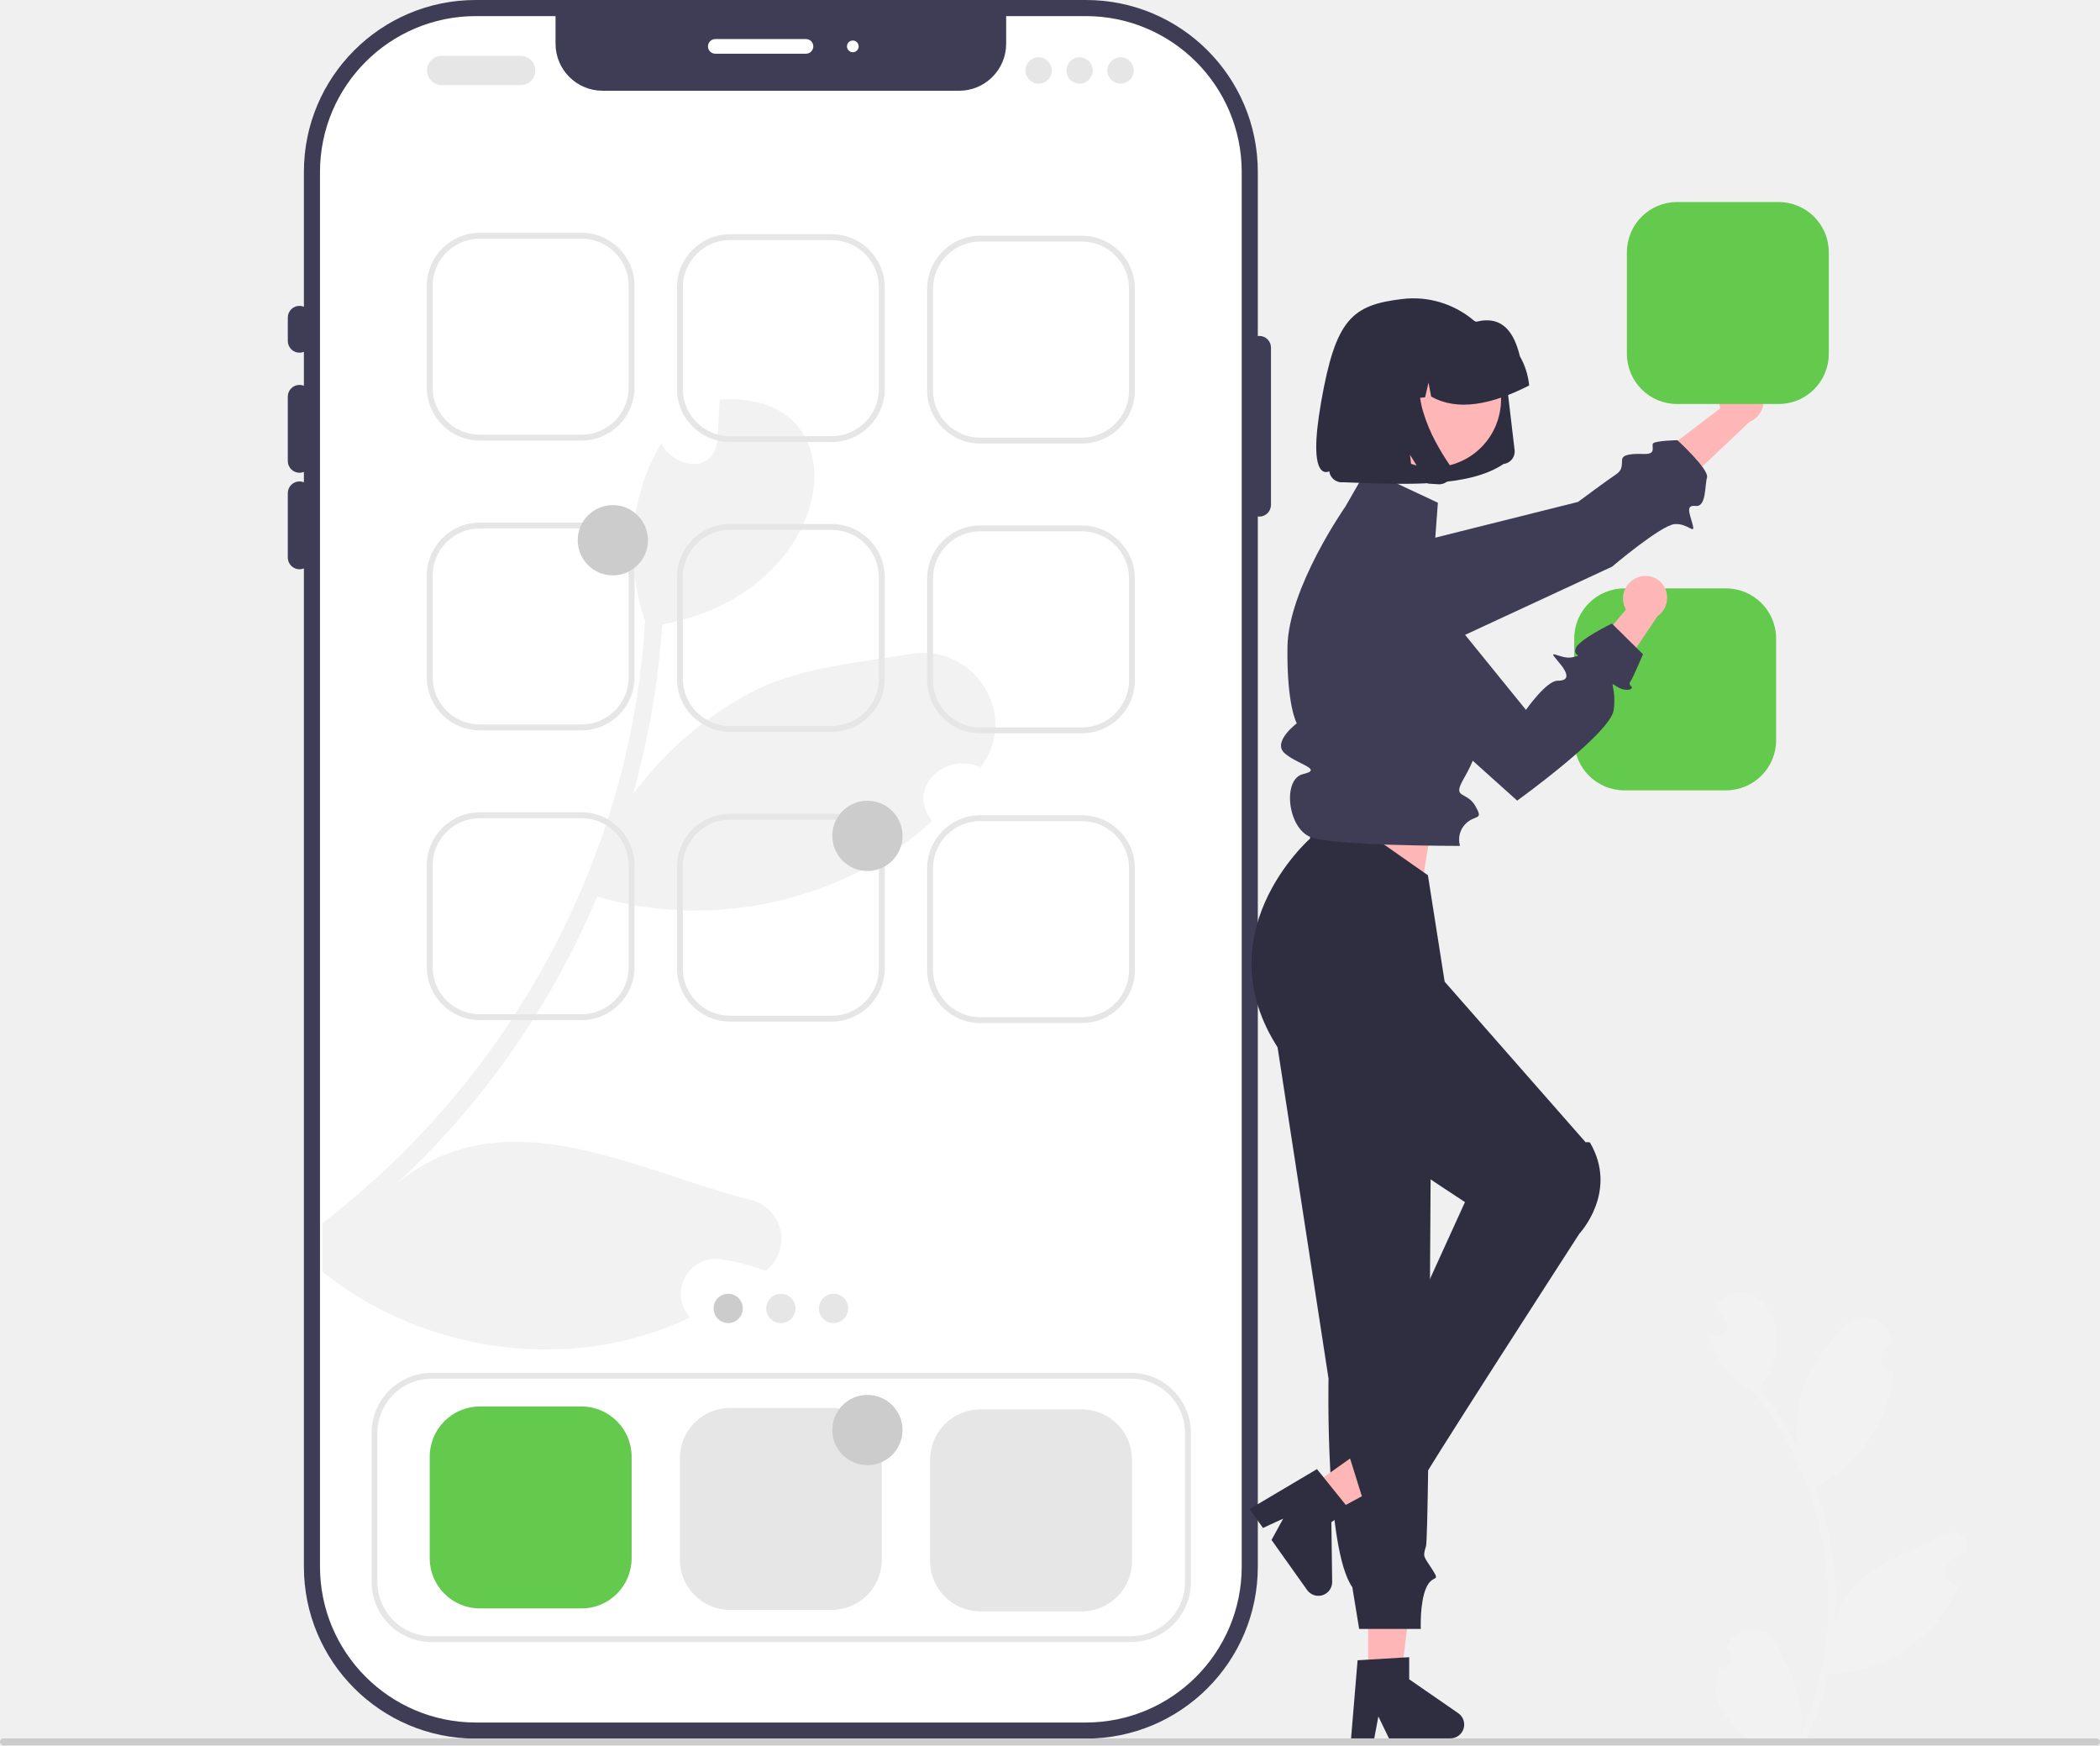
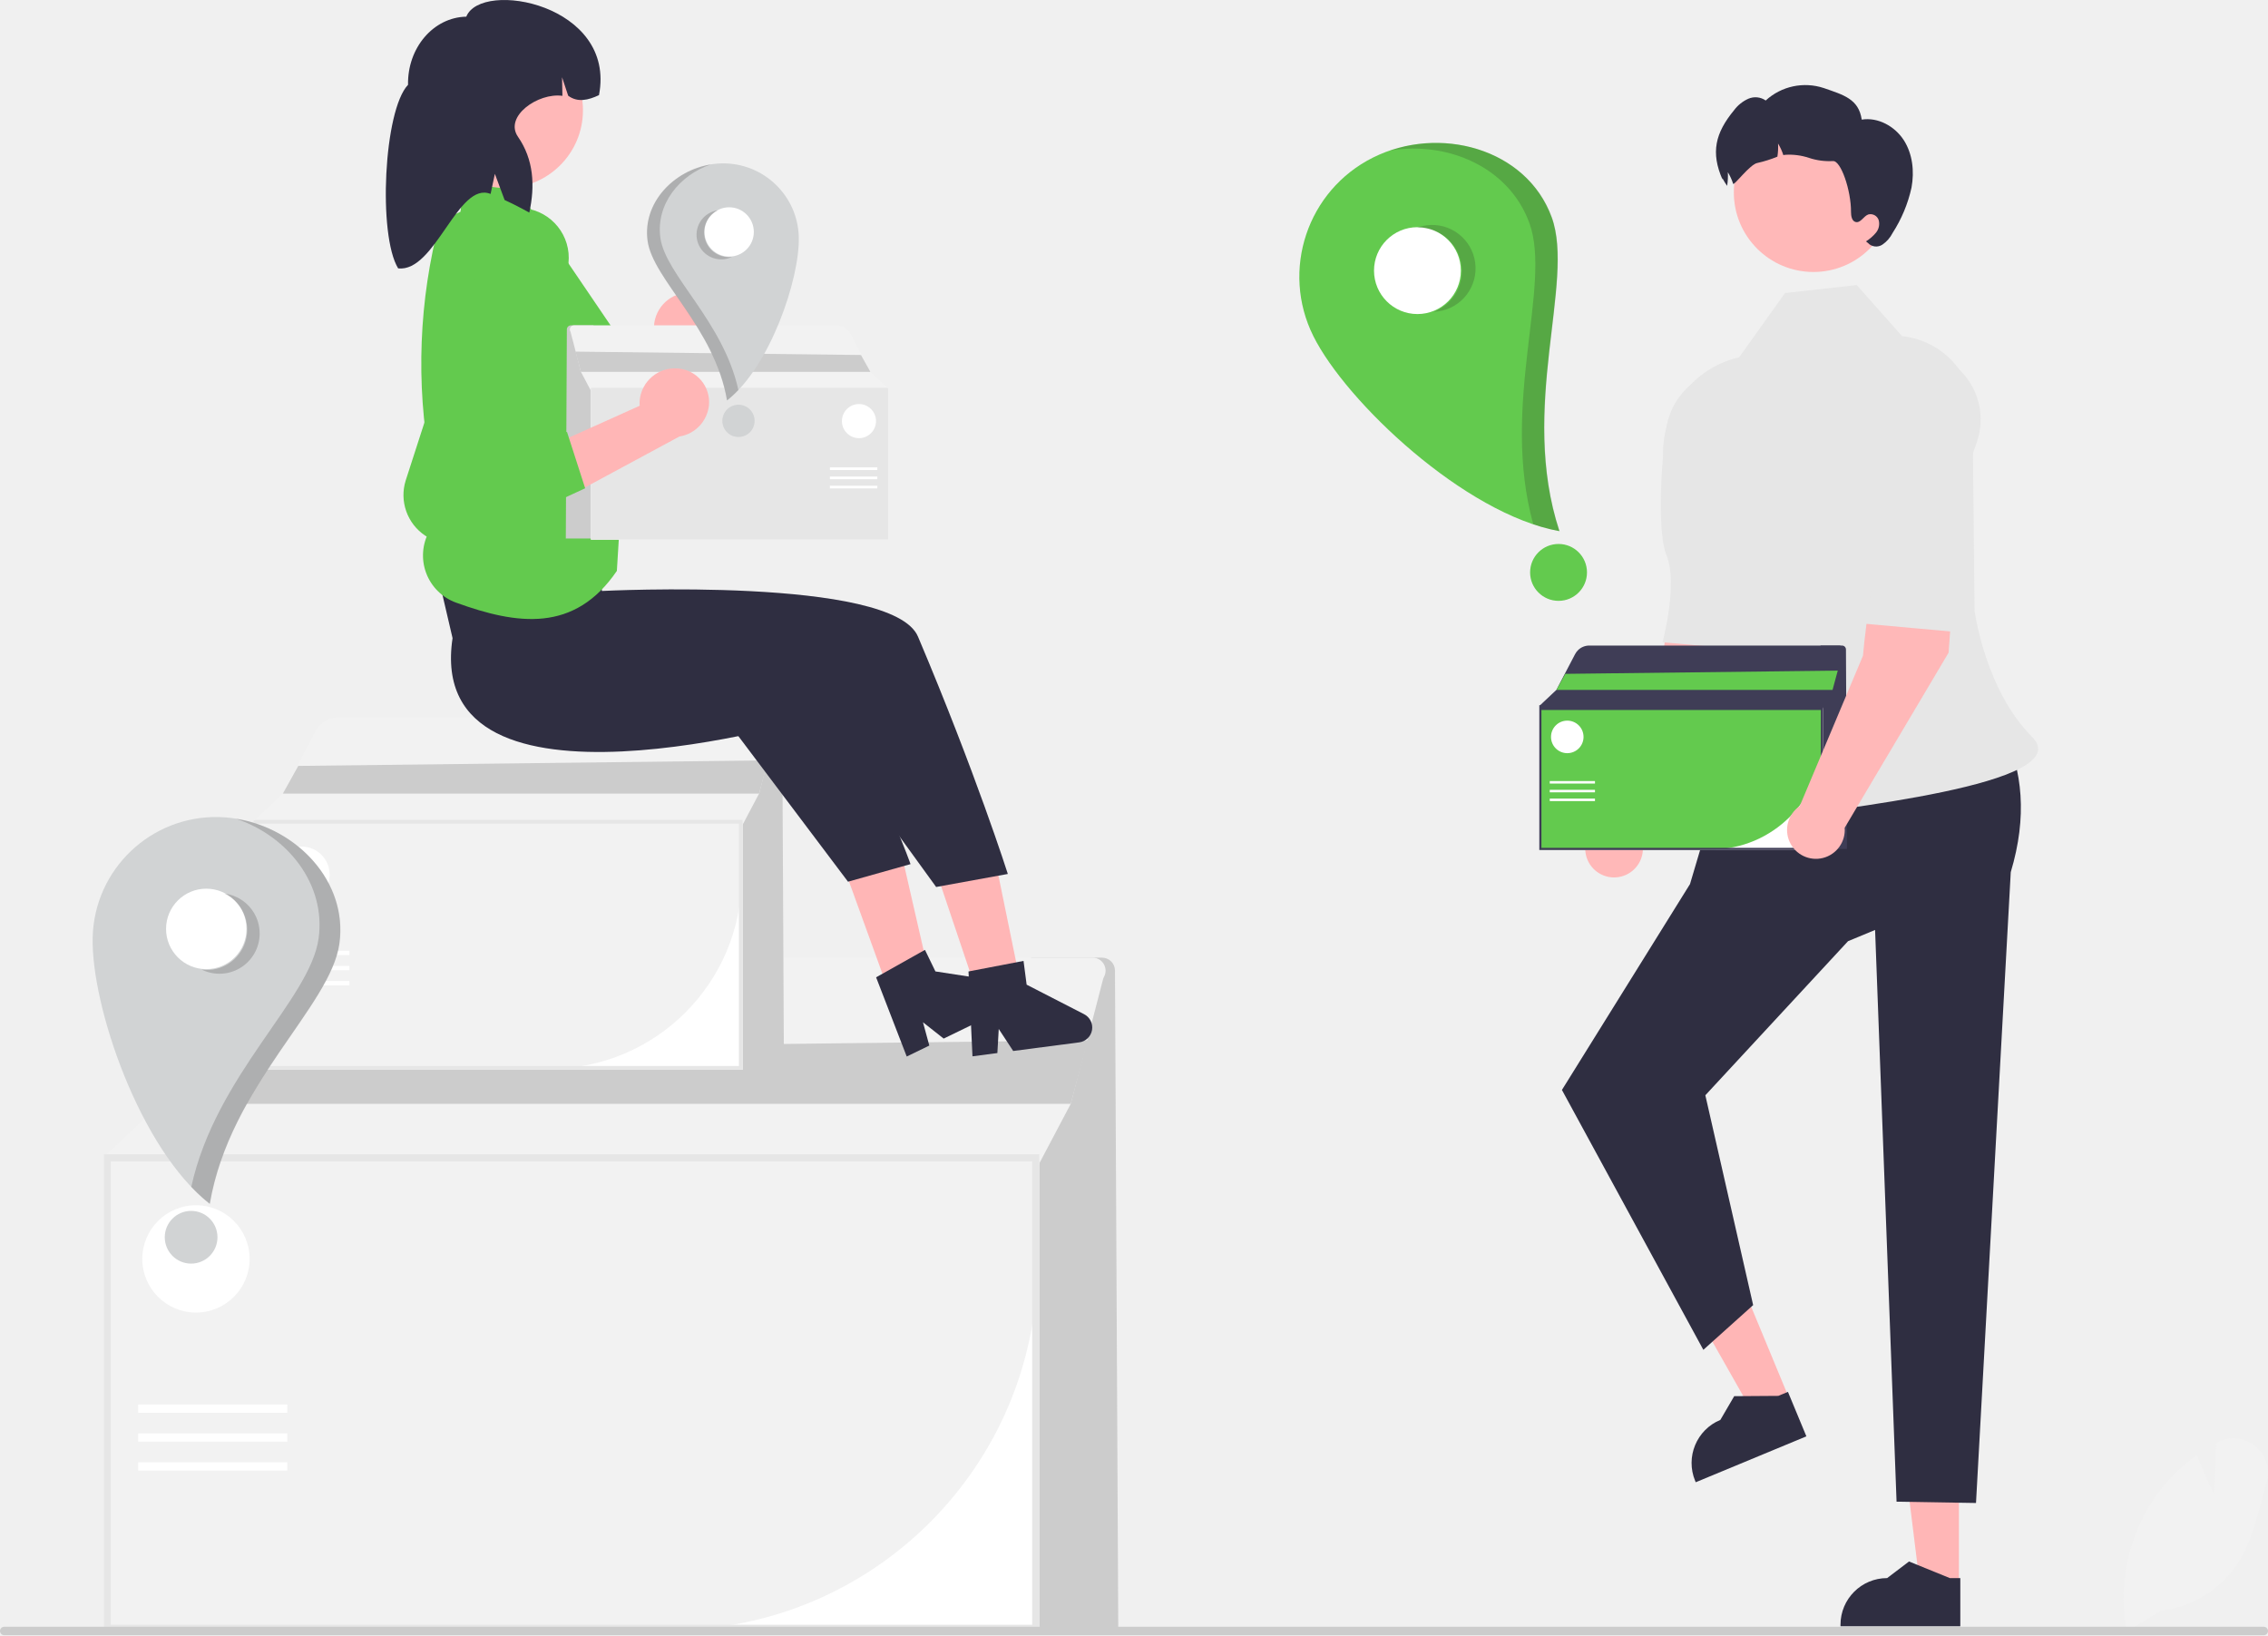
- <svg xmlns="http://www.w3.org/2000/svg" width="717.67" height="596.329" viewBox="0 0 717.67 596.329" role="img" artist="Katerina Limpitsouni" source="https://undraw.co/">
-   <rect x="103.855" width="326" height="594" rx="58.728" fill="#3f3d56" />
-   <path d="M665.52,210.568v476.54a53.292,53.292,0,0,1-53.23,53.23h-208.54a53.292,53.292,0,0,1-53.23-53.23v-476.54a53.292,53.292,0,0,1,53.23-53.23h27.27v9.42a16.081,16.081,0,0,0,16.08,16.08h121.84a16.081,16.081,0,0,0,16.08-16.08v-9.42h27.27A53.292,53.292,0,0,1,665.52,210.568Z" transform="translate(-241.165 -151.8354)" fill="#fff" />
-   <path d="M576.3,413.958c-12.089-5.45-25.565,6.887-16.598,18.431-30.297,27.597-75.284,37.308-114.449,25.764-.966,2.329-1.982,4.632-3.022,6.936a283.877,283.877,0,0,1-65.573,91.213c36.49-30.346,81.452-4.707,120.122,5.277a13.74,13.74,0,0,1,6.069,24.426,78.979,78.979,0,0,0-15.21-3.964,11.981,11.981,0,0,0-10.652,19.917c-40.503,19.422-90.891,12.262-125.647-15.632V569.753a285.224,285.224,0,0,0,85.49-107.191,280.913,280.913,0,0,0,16.449-45.928,266.993,266.993,0,0,0,8.324-52.667c-6.664-19.645-5.549-42.708,5.549-60.544,4.583,8.324,17.787,10.479,19.174-1.065.297-4.657.52-9.315.793-13.947,49.768-3.84,41.271,65.846-19.62,76.746a280.221,280.221,0,0,1-8.67,52.989c-.421,1.734-.892,3.443-1.387,5.153A119.043,119.043,0,0,1,499.976,387.278c16.077-7.531,34.806-9.141,52.667-12.04C574.368,371.696,589.752,396.518,576.3,413.958Z" transform="translate(-241.165 -151.8354)" fill="#f2f2f2" />
-   <path d="M343.52,272.335a4.005,4.005,0,0,1-4-4v-8a4,4,0,0,1,8,0v8A4.005,4.005,0,0,1,343.52,272.335Z" transform="translate(-241.165 -151.8354)" fill="#3f3d56" />
-   <path d="M343.52,313.357a4.005,4.005,0,0,1-4-4V287.335a4,4,0,0,1,8,0v22.021A4.005,4.005,0,0,1,343.52,313.357Z" transform="translate(-241.165 -151.8354)" fill="#3f3d56" />
-   <path d="M343.52,346.335a4.005,4.005,0,0,1-4-4V320.314a4,4,0,0,1,8,0v22.021A4.005,4.005,0,0,1,343.52,346.335Z" transform="translate(-241.165 -151.8354)" fill="#3f3d56" />
-   <path d="M671.52,328.335a4.005,4.005,0,0,1-4-4V270.602a4,4,0,0,1,8,0v53.733A4.005,4.005,0,0,1,671.52,328.335Z" transform="translate(-241.165 -151.8354)" fill="#3f3d56" />
-   <path d="M516.612,170.181h-31a2.5,2.5,0,0,1,0-5h31a2.5,2.5,0,0,1,0,5Z" transform="translate(-241.165 -151.8354)" fill="#fff" />
-   <circle cx="291.447" cy="15.846" r="2" fill="#fff" />
-   <path d="M439.886,302.365H405.153a18.154,18.154,0,0,1-18.134-18.134V249.499a18.154,18.154,0,0,1,18.134-18.134h34.732A18.154,18.154,0,0,1,458.02,249.499v34.732A18.154,18.154,0,0,1,439.886,302.365Zm-34.732-69A16.152,16.152,0,0,0,389.02,249.499v34.732a16.152,16.152,0,0,0,16.134,16.134h34.732a16.152,16.152,0,0,0,16.134-16.134V249.499a16.152,16.152,0,0,0-16.134-16.134Z" transform="translate(-241.165 -151.8354)" fill="#e6e6e6" />
-   <path d="M525.386,302.865H490.653a18.154,18.154,0,0,1-18.134-18.134V249.999a18.154,18.154,0,0,1,18.134-18.134h34.732A18.154,18.154,0,0,1,543.52,249.999v34.732A18.154,18.154,0,0,1,525.386,302.865Zm-34.732-69A16.152,16.152,0,0,0,474.52,249.999v34.732a16.152,16.152,0,0,0,16.134,16.134h34.732a16.152,16.152,0,0,0,16.134-16.134V249.999a16.152,16.152,0,0,0-16.134-16.134Z" transform="translate(-241.165 -151.8354)" fill="#e6e6e6" />
-   <path d="M610.886,303.365H576.153a18.154,18.154,0,0,1-18.134-18.134V250.499a18.154,18.154,0,0,1,18.134-18.134h34.732A18.154,18.154,0,0,1,629.02,250.499v34.732A18.154,18.154,0,0,1,610.886,303.365Zm-34.732-69A16.152,16.152,0,0,0,560.02,250.499v34.732a16.152,16.152,0,0,0,16.134,16.134h34.732a16.152,16.152,0,0,0,16.134-16.134V250.499a16.152,16.152,0,0,0-16.134-16.134Z" transform="translate(-241.165 -151.8354)" fill="#e6e6e6" />
-   <path d="M439.886,401.365H405.153a18.154,18.154,0,0,1-18.134-18.134V348.499a18.154,18.154,0,0,1,18.134-18.134h34.732A18.154,18.154,0,0,1,458.02,348.499v34.732A18.154,18.154,0,0,1,439.886,401.365Zm-34.732-69A16.152,16.152,0,0,0,389.02,348.499v34.732a16.152,16.152,0,0,0,16.134,16.134h34.732a16.152,16.152,0,0,0,16.134-16.134V348.499a16.152,16.152,0,0,0-16.134-16.134Z" transform="translate(-241.165 -151.8354)" fill="#e6e6e6" />
-   <path d="M525.386,401.865H490.653a18.154,18.154,0,0,1-18.134-18.134V348.999a18.154,18.154,0,0,1,18.134-18.134h34.732A18.154,18.154,0,0,1,543.52,348.999v34.732A18.154,18.154,0,0,1,525.386,401.865Zm-34.732-69A16.152,16.152,0,0,0,474.52,348.999v34.732a16.152,16.152,0,0,0,16.134,16.134h34.732a16.152,16.152,0,0,0,16.134-16.134V348.999a16.152,16.152,0,0,0-16.134-16.134Z" transform="translate(-241.165 -151.8354)" fill="#e6e6e6" />
-   <path d="M610.886,402.365H576.153a18.154,18.154,0,0,1-18.134-18.134V349.499a18.154,18.154,0,0,1,18.134-18.134h34.732A18.154,18.154,0,0,1,629.02,349.499v34.732A18.154,18.154,0,0,1,610.886,402.365Zm-34.732-69A16.152,16.152,0,0,0,560.02,349.499v34.732a16.152,16.152,0,0,0,16.134,16.134h34.732a16.152,16.152,0,0,0,16.134-16.134V349.499a16.152,16.152,0,0,0-16.134-16.134Z" transform="translate(-241.165 -151.8354)" fill="#e6e6e6" />
-   <path d="M439.886,701.365H405.154a17.153,17.153,0,0,1-17.134-17.134V649.499a17.153,17.153,0,0,1,17.134-17.134H439.886a17.153,17.153,0,0,1,17.134,17.134v34.732A17.153,17.153,0,0,1,439.886,701.365Z" transform="translate(-241.165 -151.8354)" fill="#63ca4e" />
-   <path d="M525.386,701.865H490.654a17.153,17.153,0,0,1-17.134-17.134V649.999a17.153,17.153,0,0,1,17.134-17.134H525.386a17.153,17.153,0,0,1,17.134,17.134v34.732A17.153,17.153,0,0,1,525.386,701.865Z" transform="translate(-241.165 -151.8354)" fill="#e6e6e6" />
-   <path d="M610.886,702.365H576.154a17.153,17.153,0,0,1-17.134-17.134V650.499a17.153,17.153,0,0,1,17.134-17.134H610.886a17.153,17.153,0,0,1,17.134,17.134v34.732A17.153,17.153,0,0,1,610.886,702.365Z" transform="translate(-241.165 -151.8354)" fill="#e6e6e6" />
-   <circle cx="248.855" cy="447.03" r="5" fill="#ccc" />
-   <circle cx="266.855" cy="447.03" r="5" fill="#e6e6e6" />
-   <circle cx="284.855" cy="447.03" r="5" fill="#e6e6e6" />
-   <path d="M627.606,712.865H388.701a20.571,20.571,0,0,1-20.547-20.547V641.412a20.571,20.571,0,0,1,20.547-20.547H627.606a20.571,20.571,0,0,1,20.547,20.547v50.906A20.571,20.571,0,0,1,627.606,712.865Zm-238.905-90a18.568,18.568,0,0,0-18.547,18.547v50.906a18.568,18.568,0,0,0,18.547,18.547H627.606a18.568,18.568,0,0,0,18.547-18.547V641.412a18.568,18.568,0,0,0-18.547-18.547Z" transform="translate(-241.165 -151.8354)" fill="#e6e6e6" />
-   <path d="M835.285,281.522a7.744,7.744,0,0,0-6.496,8.63,7.43,7.43,0,0,0,.274,1.197l-21.497,16.364,4.466,13.83,27.025-25.601a7.723,7.723,0,0,0,4.76-8.139,7.391,7.391,0,0,0-8.331-6.312Q835.385,281.505,835.285,281.522Z" transform="translate(-241.165 -151.8354)" fill="#ffb6b6" />
-   <path d="M686.987,357.394v0a13.003,13.003,0,0,0,13.191,12.471l40.589-.621L792.093,345.44s16.738-14.207,21.405-14.541,7.152,4.007,6.094.043-2.457-6.618,1.13-6.248,3.016-6.946,3.809-9.713-10.116-12.754-10.116-12.754-7.862.152-8.376,1.185,1.276,3.636-2.949,3.524-7.451.066-7.583,2.028.176,3.491-2.165,5.01-12.908,9.351-12.908,9.351L696.822,344.25A13.003,13.003,0,0,0,686.987,357.394Z" transform="translate(-241.165 -151.8354)" fill="#3f3d56" />
-   <polygon points="467.555 574.794 478.593 574.794 483.845 532.22 467.555 532.22 467.555 574.794" fill="#ffb6b6" />
-   <path d="M705.118,719.07l17.634-1.053v7.555l16.765,11.579a4.719,4.719,0,0,1-2.682,8.603H715.841l-3.619-7.473-1.413,7.473-7.916,0Z" transform="translate(-241.165 -151.8354)" fill="#2f2e41" />
-   <polygon points="485.989 302.03 491.989 265.03 449.989 255.03 449.989 293.361 485.989 302.03" fill="#ffb6b6" />
-   <path d="M674.654,489.365,695.188,622.842s-1.208,58.011,8.129,71.267l2.337,14.256h21.067s-.388-8.756,1.773-13.878,5.16-1.728,2.16-6.425-3.321-4.177-2.16-7.937,1.838-174.236,1.838-174.236Z" transform="translate(-241.165 -151.8354)" fill="#2f2e41" />
-   <polygon points="445.996 509.241 452.392 518.236 490.133 497.847 480.693 484.57 445.996 509.241" fill="#ffb6b6" />
-   <path d="M691.235,653.759,702.311,667.521l-6.157,4.378.279,20.373a4.719,4.719,0,0,1-8.565,2.8L675.702,677.962l3.994-7.28-6.909,3.179-4.587-6.451Z" transform="translate(-241.165 -151.8354)" fill="#2f2e41" />
-   <path d="M689.154,422.865l-.286,15.486s-37.958,33.31-9.336,73.912c0,0,3.606,11.689,8.614,11.146s7.558,2.25,6.283,4.853S741.815,562.535,741.815,562.535s-32.073,70.712-39.661,86.331l5,16s-2.649,6.189,1.426,3.844,2.07-2.664,6.572-3.504,10.051-2.769,9.777-3.805,55.985-88.081,55.985-88.081,13.48-14.34,3.61-31.147c-1.37-.307-1.406,0-1.406,0l-48.247-54.943-5.717-36.364Z" transform="translate(-241.165 -151.8354)" fill="#2f2e41" />
-   <path d="M732.559,323.591,708.255,312.2l-7.276,12.661s-19.542,27.887-19.825,48.005,3.185,26.101,3.185,26.101-8.426,6.299-4.213,10.15,13.54,5.512,6.376,7.181-5.348,18.569,2.652,21.569,50.964,2.974,50.964,2.974a7.651,7.651,0,0,1,1.89-7.534c3.331-3.339,6.331-.943,3.331-6.141s-8-2.198-4-9.198,3.999-9.092,3.999-9.092,9.742-16.801-4.128-32.355-.119-1.066-.119-1.066l-9.918-33.236Z" transform="translate(-241.165 -151.8354)" fill="#3f3d56" />
-   <path d="M831.02,421.865H796.287a17.153,17.153,0,0,1-17.134-17.134V369.999a17.153,17.153,0,0,1,17.134-17.134h34.732a17.153,17.153,0,0,1,17.134,17.134v34.732A17.153,17.153,0,0,1,831.02,421.865Z" transform="translate(-241.165 -151.8354)" fill="#63ca4e" />
-   <path d="M849.02,289.865H814.287a17.153,17.153,0,0,1-17.134-17.134V237.999a17.153,17.153,0,0,1,17.134-17.134h34.732a17.153,17.153,0,0,1,17.134,17.134v34.732A17.153,17.153,0,0,1,849.02,289.865Z" transform="translate(-241.165 -151.8354)" fill="#63ca4e" />
-   <path id="bbee2bee-8faa-4e0b-8a29-1ed5e19a1a55-1774" data-name="Path 9" d="M755.029,310.342l.021-.002a4.257,4.257,0,0,0,3.726-4.729l-2.783-23.593a31.748,31.748,0,0,0-3.939-12.012,32.26,32.26,0,0,0-18.829-14.936,31.767,31.767,0,0,0-12.688-1.093c-17.427,2.028-22.907,6.92-27.882,35.225s2.787,23.629,2.787,23.629a4.264,4.264,0,0,0,.53,1.616,4.334,4.334,0,0,0,2.535,2.005,4.278,4.278,0,0,0,1.696.146c21.289.811,42.818,1.853,54.828-6.257Z" transform="translate(-241.165 -151.8354)" fill="#2f2e41" />
-   <path id="af2c28ec-c1d2-4535-bf5a-7c25bf61990b-1775" data-name="Ellipse 1" d="M709.095,279.346A23.418,23.418,0,0,0,739.939,309.674a23.145,23.145,0,0,0,12.52-12.708,23.418,23.418,0,0,0-30.824-30.322,23.145,23.145,0,0,0-12.539,12.702Z" transform="translate(-241.165 -151.8354)" fill="#ffb6b6" />
-   <path id="ed097037-2d04-403a-be41-ce5d2710356f-1776" data-name="Path 10" d="M763.703,283.055a25.114,25.114,0,0,0-3.115-9.5c-1.873-7.628-5.589-14.105-14.89-11.809a25.126,25.126,0,0,0-9.97-.869l-4.725.533q-.08.009-.159.018a25.072,25.072,0,0,0-21.945,27.85l.056.473,9.994-1.138,2.284-9.918,1.806,9.454,5.162-.586,1.151-5.004.912,4.767c8.922,5.005,20.38,2.915,33.491-3.798Z" transform="translate(-241.165 -151.8354)" fill="#2f2e41" />
-   <path id="b879d9dd-b2ba-47e8-86a3-e5c83aca3b22-1777" data-name="Path 13" d="M737.086,311.705a4.189,4.189,0,0,1,.094,2.305,4.284,4.284,0,0,1-.434,1.113,4.334,4.334,0,0,1-.603.824,4.25,4.25,0,0,1-2.625,1.32q-.094.01-.188.017t-.189.009q-.096.003-.191.001t-.192-.008l-3.622-.226-6.114-9.857,1.127,9.557-16.462-1.001-4.784-40.554,27.039-3.058-.577.855a18.716,18.716,0,0,0-3.13,9.643,30.509,30.509,0,0,0,1.41,10.283,55.016,55.016,0,0,0,4.065,9.726,81.084,81.084,0,0,0,4.839,7.984A4.278,4.278,0,0,1,737.086,311.705Z" transform="translate(-241.165 -151.8354)" fill="#2f2e41" />
-   <path d="M800.733,349.143a7.744,7.744,0,0,0-4.438,9.848,7.43,7.43,0,0,0,.531,1.108L779.455,380.792l7.399,12.508,20.731-30.92a7.723,7.723,0,0,0,2.853-8.986,7.391,7.391,0,0,0-9.515-4.325Q800.827,349.105,800.733,349.143Z" transform="translate(-241.165 -151.8354)" fill="#ffb6b6" />
-   <path d="M709.758,344.993l0,0a13.373,13.373,0,0,0-5.752,19.403l16.647,25.97,39,35s32-23,33-31-2-10,1-8,6,1,5,0-.608-1.063.196-2.531,3.804-8.469,3.804-8.469l-10.626-10.5s-11.374,5.5-12.374,8.5,3,2-1,3-9.343-3.535-5.172,1.232,3.828,6.839,0,6.803-10.828,9.965-10.828,9.965l-37.004-45.612A13.373,13.373,0,0,0,709.758,344.993Z" transform="translate(-241.165 -151.8354)" fill="#3f3d56" />
-   <path d="M828.917,721.876a3.564,3.564,0,0,0,2.524-6.201c-.093-.356-.16-.612-.253-.969a9.575,9.575,0,0,1,17.749-.336c4.318,9.846,9.881,20.028,7.267,30.943,17.594-38.227,11.037-85.508-15.81-117.8-7.374-3.971-13.387-11.093-15.014-19.414,3.642,1.195,8.14-1.8,5.374-5.598-1.197-1.45-2.405-2.889-3.602-4.339,13.65-14.818,30.301,8.108,15.31,28.074a114.264,114.264,0,0,1,13.024,19.951,48.043,48.043,0,0,1,2.656-22.342c2.682-6.649,7.775-12.276,12.252-18.044,5.443-7.029,16.813-3.918,17.639,4.928-5.069,1.72-5.659,9.071.166,10.02-1.367,16.483-11.982,31.721-26.732,39.085a114.71,114.71,0,0,1,6.725,47.885c2.435-19.011,22.771-23.812,36.944-31.494a5.549,5.549,0,0,1,8.516,5.54,32.052,32.052,0,0,0-5.589,3.017,4.844,4.844,0,0,0,2.335,8.821c-7.011,17.839-25.462,29.949-44.529,30.064a117.929,117.929,0,0,1-7.701,23.201l-28.298.269c-.104-.313-.199-.637-.293-.951a32.153,32.153,0,0,0,7.826-.541c-7.008-8.139-12.407-12.274-8.483-23.767Z" transform="translate(-241.165 -151.8354)" fill="#f2f2f2" />
-   <path d="M241.165,746.975a1.186,1.186,0,0,0,1.19,1.19h715.29a1.19,1.19,0,0,0,0-2.38H242.355A1.187,1.187,0,0,0,241.165,746.975Z" transform="translate(-241.165 -151.8354)" fill="#ccc" />
-   <path d="M419.106,180.908h-27a5,5,0,0,1,0-10h27a5,5,0,0,1,0,10Z" transform="translate(-241.165 -151.8354)" fill="#e6e6e6" />
-   <circle cx="354.941" cy="24.073" r="4.5" fill="#e6e6e6" />
-   <circle cx="368.941" cy="24.073" r="4.5" fill="#e6e6e6" />
-   <circle cx="382.941" cy="24.073" r="4.5" fill="#e6e6e6" />
-   <circle cx="209.441" cy="184.573" r="12" fill="#ccc" />
-   <circle cx="296.441" cy="488.573" r="12" fill="#ccc" />
-   <path d="M439.886,500.365H405.153a18.154,18.154,0,0,1-18.134-18.134V447.499a18.154,18.154,0,0,1,18.134-18.134h34.732A18.154,18.154,0,0,1,458.02,447.499v34.732A18.154,18.154,0,0,1,439.886,500.365Zm-34.732-69A16.152,16.152,0,0,0,389.02,447.499v34.732a16.152,16.152,0,0,0,16.134,16.134h34.732a16.152,16.152,0,0,0,16.134-16.134V447.499a16.152,16.152,0,0,0-16.134-16.134Z" transform="translate(-241.165 -151.8354)" fill="#e6e6e6" />
-   <path d="M525.386,500.865H490.653a18.154,18.154,0,0,1-18.134-18.134V447.999a18.154,18.154,0,0,1,18.134-18.134h34.732A18.154,18.154,0,0,1,543.52,447.999v34.732A18.154,18.154,0,0,1,525.386,500.865Zm-34.732-69A16.152,16.152,0,0,0,474.52,447.999v34.732a16.152,16.152,0,0,0,16.134,16.134h34.732a16.152,16.152,0,0,0,16.134-16.134V447.999a16.152,16.152,0,0,0-16.134-16.134Z" transform="translate(-241.165 -151.8354)" fill="#e6e6e6" />
-   <path d="M610.886,501.365H576.153a18.154,18.154,0,0,1-18.134-18.134V448.499a18.154,18.154,0,0,1,18.134-18.134h34.732A18.154,18.154,0,0,1,629.02,448.499v34.732A18.154,18.154,0,0,1,610.886,501.365Zm-34.732-69A16.152,16.152,0,0,0,560.02,448.499v34.732a16.152,16.152,0,0,0,16.134,16.134h34.732a16.152,16.152,0,0,0,16.134-16.134V448.499a16.152,16.152,0,0,0-16.134-16.134Z" transform="translate(-241.165 -151.8354)" fill="#e6e6e6" />
-   <circle cx="296.441" cy="285.573" r="12" fill="#ccc" />
+ <svg xmlns="http://www.w3.org/2000/svg" width="638.67" height="460.389" viewBox="0 0 638.67 460.389" role="img" artist="Katerina Limpitsouni" source="https://undraw.co/">
+   <path d="M595.568,678.249H571.034V489.426h19.953a3.656,3.656,0,0,1,3.656,3.638Z" transform="translate(-280.665 -219.8054)" fill="#ccc" />
+   <path d="M573.327,679.249H309.863V544.774H573.327Z" transform="translate(-280.665 -219.8054)" fill="#fff" />
+   <path d="M469.483,678.749H310.363V545.274H572.827v30.13A103.462,103.462,0,0,1,469.483,678.749Z" transform="translate(-280.665 -219.8054)" fill="#f2f2f2" />
+   <path d="M591.573,494.789h0a3.656,3.656,0,0,0-.306.79l-9.085,35.018-9.854,18.663H310.863V544.612l14.886-14.014,17.365-33.216a14.823,14.823,0,0,1,2.978-3.928l0,0a14.823,14.823,0,0,1,10.158-4.028H588.34A3.656,3.656,0,0,1,591.573,494.789Z" transform="translate(-280.665 -219.8054)" fill="#f2f2f2" />
+   <path d="M573.327,679.249H309.863V544.774H573.327Zm-261.465-2H571.327V546.774H311.863Z" transform="translate(-280.665 -219.8054)" fill="#e6e6e6" />
+   <polygon points="306.37 292.898 301.516 310.792 45.084 310.792 53.37 295.898 306.37 292.898" fill="#ccc" />
+   <rect x="38.913" y="395.435" width="41.999" height="2.324" fill="#fff" />
+   <rect x="38.913" y="403.57" width="41.999" height="2.324" fill="#fff" />
+   <rect x="38.913" y="411.704" width="41.999" height="2.324" fill="#fff" />
+   <circle cx="55.182" cy="354.439" r="15.107" fill="#fff" />
+   <path d="M501.421,520.449h-12.83V421.703h10.434a1.912,1.912,0,0,1,1.912,1.902Z" transform="translate(-280.665 -219.8054)" fill="#ccc" />
+   <path d="M489.79,520.972H352.01v-70.324H489.79Z" transform="translate(-280.665 -219.8054)" fill="#fff" />
+   <path d="M435.484,520.71H352.272v-69.801H489.528v15.757A54.106,54.106,0,0,1,435.484,520.71Z" transform="translate(-280.665 -219.8054)" fill="#f2f2f2" />
+   <path d="M499.331,424.508h0a1.912,1.912,0,0,0-.16.413l-4.751,18.313-5.153,9.76H352.533v-2.431l7.785-7.329,9.081-17.37a7.752,7.752,0,0,1,1.558-2.054v0a7.752,7.752,0,0,1,5.312-2.106H497.641A1.912,1.912,0,0,1,499.331,424.508Z" transform="translate(-280.665 -219.8054)" fill="#f2f2f2" />
+   <path d="M489.79,520.972H352.01v-70.324H489.79ZM353.056,519.926H488.744V451.694H353.056Z" transform="translate(-280.665 -219.8054)" fill="#e6e6e6" />
+   <polygon points="216.293 214.071 213.755 223.428 79.653 223.428 83.986 215.639 216.293 214.071" fill="#ccc" />
+   <rect x="76.426" y="267.693" width="21.963" height="1.215" fill="#fff" />
+   <rect x="76.426" y="271.947" width="21.963" height="1.215" fill="#fff" />
+   <rect x="76.426" y="276.201" width="21.963" height="1.215" fill="#fff" />
+   <circle cx="84.934" cy="246.254" r="7.9" fill="#fff" />
+   <path d="M879.543,679.181l-.08-.426a50.104,50.104,0,0,1,10.605-40.77,48.613,48.613,0,0,1,8.933-8.301l.316-.228.138.364c1.648,4.346,3.729,8.699,4.677,10.626l.64-14.382.365-.194a9.502,9.502,0,0,1,10.592,1.093,9.665,9.665,0,0,1,3.192,10.349c-.497,1.69-.967,3.443-1.421,5.138-1.561,5.825-3.174,11.848-6.302,16.92a30.285,30.285,0,0,1-22.041,13.925Z" transform="translate(-280.665 -219.8054)" fill="#f2f2f2" />
+   <path d="M919.335,679.005a1.186,1.186,0,0,1-1.19,1.19H281.855a1.19,1.19,0,1,1,0-2.38h636.29A1.187,1.187,0,0,1,919.335,679.005Z" transform="translate(-280.665 -219.8054)" fill="#ccc" />
+   <path d="M775.01,374.53l-18.213-2.609c-6.16,10.3-8.349,37.715-8.349,37.715l-17.824,42.365a8.123,8.123,0,1,0,12.663,6.101l29.265-49.311Z" transform="translate(-280.665 -219.8054)" fill="#ffb8b8" />
+   <path d="M772.111,323.967l0,0A19.412,19.412,0,0,1,787.446,349.609l-3.865,10.955s-2.104,32.985-10.127,42.296l-24.62-2.229s4.501-16.641,1.046-24.693c-2.116-4.931-1.999-21.962.086-35.816A19.362,19.362,0,0,1,772.111,323.967Z" transform="translate(-280.665 -219.8054)" fill="#e6e6e6" />
+   <polygon points="551.636 446.418 540.665 446.417 535.446 404.1 551.638 404.101 551.636 446.418" fill="#ffb6b6" />
+   <path d="M832.687,677.668l-33.737-.001v-.427a13.132,13.132,0,0,1,13.131-13.131h.001l6.162-4.675,11.498,4.676,2.945 0Z" transform="translate(-280.665 -219.8054)" fill="#2f2e41" />
+   <polygon points="503.939 393.973 493.805 398.174 472.773 361.085 487.731 354.883 503.939 393.973" fill="#ffb6b6" />
+   <path d="M789.345,624.202l-31.164,12.923-.163-.394a13.132,13.132,0,0,1,7.099-17.16l.001-0,3.901-6.679,12.412-.085,2.72-1.128Z" transform="translate(-280.665 -219.8054)" fill="#2f2e41" />
+   <path d="M844.845,425.5l-77.858,8.134-10.415,35.078L720.504,526.675l39.824,73.167,14.025-12.588L760.89,528.171l40.181-43.379,7.619-3.161h0l6.048,160.968,22.37.367,9.789-177.618C851.601,449.657,850.185,436.701,844.845,425.5Z" transform="translate(-280.665 -219.8054)" fill="#2f2e41" />
+   <path d="M816.299,314.453l-12.779-14.39-20.193,2.244L770.399,320.4l0,0a27.601,27.601,0,0,0-21.011,31.615c5.017,28.889,22.066,56.907,16.437,71.161-8.546,21.637-9.067,30.461,11.389,27.428s88.989-10.027,75.702-23.314-16.205-35.49-16.205-35.49l-.533-50.797a22.576,22.576,0,0,0-19.878-26.551Z" transform="translate(-280.665 -219.8054)" fill="#e6e6e6" />
+   <circle cx="510.661" cy="54.16" r="22.415" fill="#ffb8b8" />
+   <path d="M818.945,272.635a38.981,38.981,0,0,1-5.331,12.773,8.694,8.694,0,0,1-2.908,3.302,3.178,3.178,0,0,1-4.039-.505l-.545-.444a11.568,11.568,0,0,0,2.827-2.454,3.939,3.939,0,0,0,.757-3.524,2.426,2.426,0,0,0-2.969-1.585c-1.313.515-2.11,2.413-3.484,2.12-1.111-.242-1.343-1.706-1.343-2.858.04-6.018-2.868-14.57-5.119-14.308a18.156,18.156,0,0,1-6.715-.899,17.592,17.592,0,0,0-6.725-.858c-.162.02-.323.051-.495.081a14.891,14.891,0,0,0-1.494-3.261,17.423,17.423,0,0,1-.182,3.696,34.563,34.563,0,0,1-5.594,1.767c-2.08.293-6.654,6.513-6.866,5.877a14.891,14.891,0,0,0-1.494-3.261,17.423,17.423,0,0,1-.182,3.696c-.01.05-.01.091-.02.141-1.01-1.343-1.626-2.979-1.282-1.727-3.383-7.654-2.07-13.136,3.251-19.589a10.232,10.232,0,0,1,3.988-3.201,5.03,5.03,0,0,1,4.907.485,16.51,16.51,0,0,1,16.378-3.494c5.543,1.929,9.815,3.06,10.663,8.876,4.584-.737,9.3,1.868,11.824,5.755C819.268,263.133,819.783,268.081,818.945,272.635Z" transform="translate(-280.665 -219.8054)" fill="#2f2e41" />
+   <path d="M800.768,458.815h-7.44V401.556H799.379a1.109,1.109,0,0,1,1.109,1.103Z" transform="translate(-280.665 -219.8054)" fill="#3f3d56" />
+   <path d="M794.024,459.119H714.13V418.34H794.024Z" transform="translate(-280.665 -219.8054)" fill="#fff" />
+   <path d="M762.534,458.967H714.282V418.492h79.59v9.137A31.374,31.374,0,0,1,762.534,458.967Z" transform="translate(-280.665 -219.8054)" fill="#63ca4e" />
+   <path d="M799.556,403.183h0a1.109,1.109,0,0,0-.093.239l-2.755,10.619-2.988,5.659h-79.287V418.291l4.514-4.25,5.266-10.072a4.495,4.495,0,0,1,.903-1.191h0a4.495,4.495,0,0,1,3.08-1.221h70.379A1.109,1.109,0,0,1,799.556,403.183Z" transform="translate(-280.665 -219.8054)" fill="#3f3d56" />
+   <path d="M794.024,459.119H714.13V418.34H794.024Zm-79.287-.606h78.681V418.947H714.737Z" transform="translate(-280.665 -219.8054)" fill="#3f3d56" />
+   <polygon points="517.515 188.809 516.044 194.236 438.283 194.236 440.795 189.719 517.515 188.809" fill="#63ca4e" />
+   <rect x="436.411" y="219.903" width="12.736" height="0.705" fill="#fff" />
+   <rect x="436.411" y="222.37" width="12.736" height="0.705" fill="#fff" />
+   <rect x="436.411" y="224.837" width="12.736" height="0.705" fill="#fff" />
+   <circle cx="441.345" cy="207.471" r="4.581" fill="#fff" />
+   <path d="M831.85,369.294l-18.213-2.609c-6.16,10.3-8.349,37.715-8.349,37.715l-17.824,42.365a8.123,8.123,0,1,0,12.663,6.101l29.265-49.311Z" transform="translate(-280.665 -219.8054)" fill="#ffb8b8" />
+   <path d="M821.978,318.732l0,0a19.412,19.412,0,0,1,15.335,25.642l-3.865,10.955s4.869,32.985-3.155,42.296l-24.62-2.229s4.501-16.641,1.046-24.693c-2.116-4.931-1.999-21.962.086-35.816C808.397,324.307,811.406,317.094,821.978,318.732Z" transform="translate(-280.665 -219.8054)" fill="#e6e6e6" />
+   <path d="M667.326,264.155A37.492,37.492,0,0,0,650.508,314.44c9.241,18.53,42.636,50.133,69.28,54.908-11.461-34.8,4.475-70.173-2.178-88.373C710.502,261.526,685.856,254.914,667.326,264.155Z" transform="translate(-280.665 -219.8054)" fill="#63ca4e" />
+   <circle id="ae913700-e609-4a21-8232-fca89ee691a9" data-name="b262ea8c-1946-46c9-a449-3a1996c39394" cx="399.152" cy="76.193" r="12.228" fill="#fff" />
+   <circle id="e5607a81-7f0e-4105-ad7c-335322d1da37" data-name="bcc29a3a-8123-4529-80aa-6f70df2823cf" cx="438.888" cy="161.159" r="8.009" fill="#63ca4e" />
+   <path d="M683.543,283.145a12.227,12.227,0,1,1,.828,24.441,12.226,12.226,0,0,0-4.686-23.677A12.228,12.228,0,0,1,683.543,283.145Z" transform="translate(-280.665 -219.8054)" fill="#231f20" opacity="0.2" style="isolation:isolate" />
+   <path d="M717.672,280.981c6.652,18.201-9.284,53.573,2.178,88.373a51.863,51.863,0,0,1-7.411-1.94c-9.338-33.641,5.318-67.256-1.109-84.841C705.577,266.834,688.338,259.504,672.15,262.178,689.917,256.119,711.158,263.158,717.672,280.981Z" transform="translate(-280.665 -219.8054)" fill="#231f20" opacity="0.2" style="isolation:isolate" />
+   <path d="M342.325,449.846a34.741,34.741,0,0,0-35.565,33.897c-.461,19.181,13.197,59.536,32.95,74.993,5.693-33.469,34.073-55.535,36.511-73.325C378.828,466.402,361.507,450.307,342.325,449.846Z" transform="translate(-280.665 -219.8054)" fill="#d1d3d4" />
+   <circle id="bacd35f3-e339-4cac-822d-9d99fa991c5b" data-name="b262ea8c-1946-46c9-a449-3a1996c39394" cx="58.092" cy="261.533" r="11.33" fill="#fff" />
+   <circle id="b2bbbf75-ebb5-482c-96b6-874581e74278" data-name="bcc29a3a-8123-4529-80aa-6f70df2823cf" cx="53.819" cy="348.343" r="7.421" fill="#d1d3d4" />
+   <path d="M347.379,472.426a11.33,11.33,0,1,1-9.912,20.377,11.328,11.328,0,0,0,6.422-21.423A11.33,11.33,0,0,1,347.379,472.426Z" transform="translate(-280.665 -219.8054)" fill="#231f20" opacity="0.2" style="isolation:isolate" />
+   <path d="M376.269,485.443c-2.438,17.79-30.819,39.856-36.511,73.325a48.056,48.056,0,0,1-5.229-4.8c6.929-31.6,33.5-52.781,35.856-69.969,2.109-15.384-8.834-28.857-23.251-33.682C364.31,453.053,378.657,468.023,376.269,485.443Z" transform="translate(-280.665 -219.8054)" fill="#231f20" opacity="0.2" style="isolation:isolate" />
+   <path d="M474.127,302.22a9.959,9.959,0,0,0-9.302,10.317,9.555,9.555,0,0,0,.215,1.565L435.642,332.622l16.253,7.188,25.425-18.689a9.932,9.932,0,0,0,7.022-9.885,9.505,9.505,0,0,0-9.955-9.032Q474.257,302.21,474.127,302.22Z" transform="translate(-280.665 -219.8054)" fill="#ffb6b6" />
+   <path d="M445.778,324.205l7.286,15.033-28.808,18.538a14.33,14.33,0,0,1-13.93.933h0a13.731,13.731,0,0,1-7.615-14.645l9.348-53.365a14.805,14.805,0,0,1,16.254-12.259h0a14.041,14.041,0,0,1,12.431,15.484q-.024.217-.054.434a14.404,14.404,0,0,1-.294,1.524l-10.205,37.952Z" transform="translate(-280.665 -219.8054)" fill="#63ca4e" />
+   <rect x="125.962" y="127.704" width="41.198" height="41.198" fill="#ffb8b8" />
+   <polygon points="264.862 249.035 280.596 243.742 289.358 286.57 278.696 290.156 264.862 249.035" fill="#ffb6b6" />
+   <polygon points="238.195 245.744 253.802 240.086 263.558 282.698 252.983 286.531 238.195 245.744" fill="#ffb6b6" />
+   <path d="M408.105,399.47c-8.257,55.049,101.704,22.503,101.704,22.503l34.477,47.562,20.185-3.67s-9.082-28.553-25.303-66.829C531.966,382.038,450.173,386.191,450.173,386.191L448.475,372.863l-46.792-.917Z" transform="translate(-280.665 -219.8054)" fill="#2f2e41" />
+   <path d="M487.536,425.664l25.427-15.836c18.615,37.171,24.102,53.269,24.102,53.269l-17.598,4.949Z" transform="translate(-280.665 -219.8054)" fill="#2f2e41" />
+   <path d="M431.641,280.562l-8.292-10.659-11.829-.513-1.181,10.025-5.861,2.703a157.192,157.192,0,0,0-2.648,68.102l0,0h0a6.064,6.064,0,0,1,1.725,5.89l-.38,1.515.035.055a8.874,8.874,0,0,1,1.178,6.625v0l-2.799,4.974a14.124,14.124,0,0,0,7.518,20.201c17.205,6.236,33.334,8.559,45.266-8.941l3.752-60.986Z" transform="translate(-280.665 -219.8054)" fill="#63ca4e" />
+   <circle cx="142.289" cy="31.057" r="21.871" fill="#ffb8b8" />
+   <path d="M411.974,224.498c-9.26.178-16.605,8.768-16.405,19.186-6.853,7.151-8.513,42.322-2.787,51.678,10.475,1.216,16.846-24.699,26.032-20.952l1.21-5.656,2.743,7.365q3.502,1.614,6.951,3.544c1.652-7.579,1.243-14.946-3.198-21.363-3.945-5.701,5.656-12.468,12.522-11.512h0l-.101-5.236,1.725,5.204c2.677,1.967,5.637,1.255,8.674-.167v0C454.263,221.002,416.145,214.004,411.974,224.498Z" transform="translate(-280.665 -219.8054)" fill="#2f2e41" />
+   <path d="M554.515,517.205l7.01-.916.387-6.782,4.069,6.2,18.592-2.429a4.215,4.215,0,0,0,1.38-7.929l-16.187-8.315-.874-6.691-15.495,2.972Z" transform="translate(-280.665 -219.8054)" fill="#2f2e41" />
+   <path d="M536,517.266l6.359-3.088-1.78-6.555,5.823,4.592,16.867-8.19a4.215,4.215,0,0,0-1.202-7.958l-17.986-2.762-2.947-6.07-13.757,7.725Z" transform="translate(-280.665 -219.8054)" fill="#2f2e41" />
+   <path d="M439.998,371.422h7.798V311.404h-6.342a1.162,1.162,0,0,0-1.162,1.156Z" transform="translate(-280.665 -219.8054)" fill="#ccc" />
+   <path d="M447.067,328.997h83.742v42.743H447.067Z" transform="translate(-280.665 -219.8054)" fill="#fff" />
+   <path d="M447.226,338.732v-9.577H530.65v42.425H480.074A32.885,32.885,0,0,1,447.226,338.732Z" transform="translate(-280.665 -219.8054)" fill="#f2f2f2" />
+   <path d="M441.268,313.109h0a1.162,1.162,0,0,1,.097.251l2.888,11.131,3.132,5.932h83.106V328.945l-4.732-4.455-5.52-10.558a4.712,4.712,0,0,0-.947-1.248h0a4.712,4.712,0,0,0-3.229-1.28H442.295A1.162,1.162,0,0,0,441.268,313.109Z" transform="translate(-280.665 -219.8054)" fill="#f2f2f2" />
+   <path d="M447.067,328.997h83.742v42.743H447.067Zm83.107,42.107H447.703V329.632h82.471Z" transform="translate(-280.665 -219.8054)" fill="#e6e6e6" />
+   <polygon points="162.045 98.997 163.588 104.685 245.095 104.685 242.461 99.951 162.045 98.997" fill="#ccc" />
+   <rect x="233.707" y="131.589" width="13.349" height="0.739" fill="#fff" />
+   <rect x="233.707" y="134.174" width="13.349" height="0.739" fill="#fff" />
+   <rect x="233.707" y="136.76" width="13.349" height="0.739" fill="#fff" />
+   <circle cx="241.885" cy="118.558" r="4.802" fill="#fff" />
+   <path d="M483.815,265.811A21.287,21.287,0,0,1,505.607,286.581c.282,11.753-8.086,36.48-20.19,45.951-3.488-20.508-20.878-34.029-22.372-44.929C461.448,275.955,472.062,266.093,483.815,265.811Z" transform="translate(-280.665 -219.8054)" fill="#d1d3d4" />
+   <circle id="fecde2e6-4a2c-4b09-ace7-bfa7eb0316c1" data-name="b262ea8c-1946-46c9-a449-3a1996c39394" cx="205.337" cy="65.302" r="6.942" fill="#fff" />
+   <circle id="ad96ff4a-d650-41fb-aeb3-38eefe479f45" data-name="bcc29a3a-8123-4529-80aa-6f70df2823cf" cx="207.955" cy="118.494" r="4.547" fill="#d1d3d4" />
+   <path d="M480.718,279.647a6.942,6.942,0,1,0,6.074,12.486,6.941,6.941,0,0,1-3.935-13.127A6.942,6.942,0,0,0,480.718,279.647Z" transform="translate(-280.665 -219.8054)" fill="#231f20" opacity="0.2" style="isolation:isolate" />
+   <path d="M463.016,287.623c1.494,10.901,18.884,24.421,22.372,44.929a29.448,29.448,0,0,0,3.204-2.941c-4.246-19.363-20.527-32.341-21.97-42.873-1.292-9.426,5.413-17.682,14.247-20.638C470.344,267.776,461.553,276.949,463.016,287.623Z" transform="translate(-280.665 -219.8054)" fill="#231f20" opacity="0.2" style="isolation:isolate" />
+   <path d="M471.448,323.541a9.959,9.959,0,0,0-10.644,8.926,9.555,9.555,0,0,0-.004,1.579l-31.684,14.26,15.097,9.375,27.773-14.979a9.932,9.932,0,0,0,8.326-8.814,9.505,9.505,0,0,0-8.604-10.327Q471.578,323.549,471.448,323.541Z" transform="translate(-280.665 -219.8054)" fill="#ffb6b6" />
+   <path d="M440.322,341.377,445.45,357.276l-31.102,14.359a14.33,14.33,0,0,1-13.925-1.01h0a13.731,13.731,0,0,1-5.508-15.561l16.665-51.551a14.805,14.805,0,0,1,17.799-9.883h0a14.041,14.041,0,0,1,10.161,17.059q-.054.212-.114.422a14.404,14.404,0,0,1-.503,1.468l-15.374,36.168Z" transform="translate(-280.665 -219.8054)" fill="#63ca4e" />
</svg>
